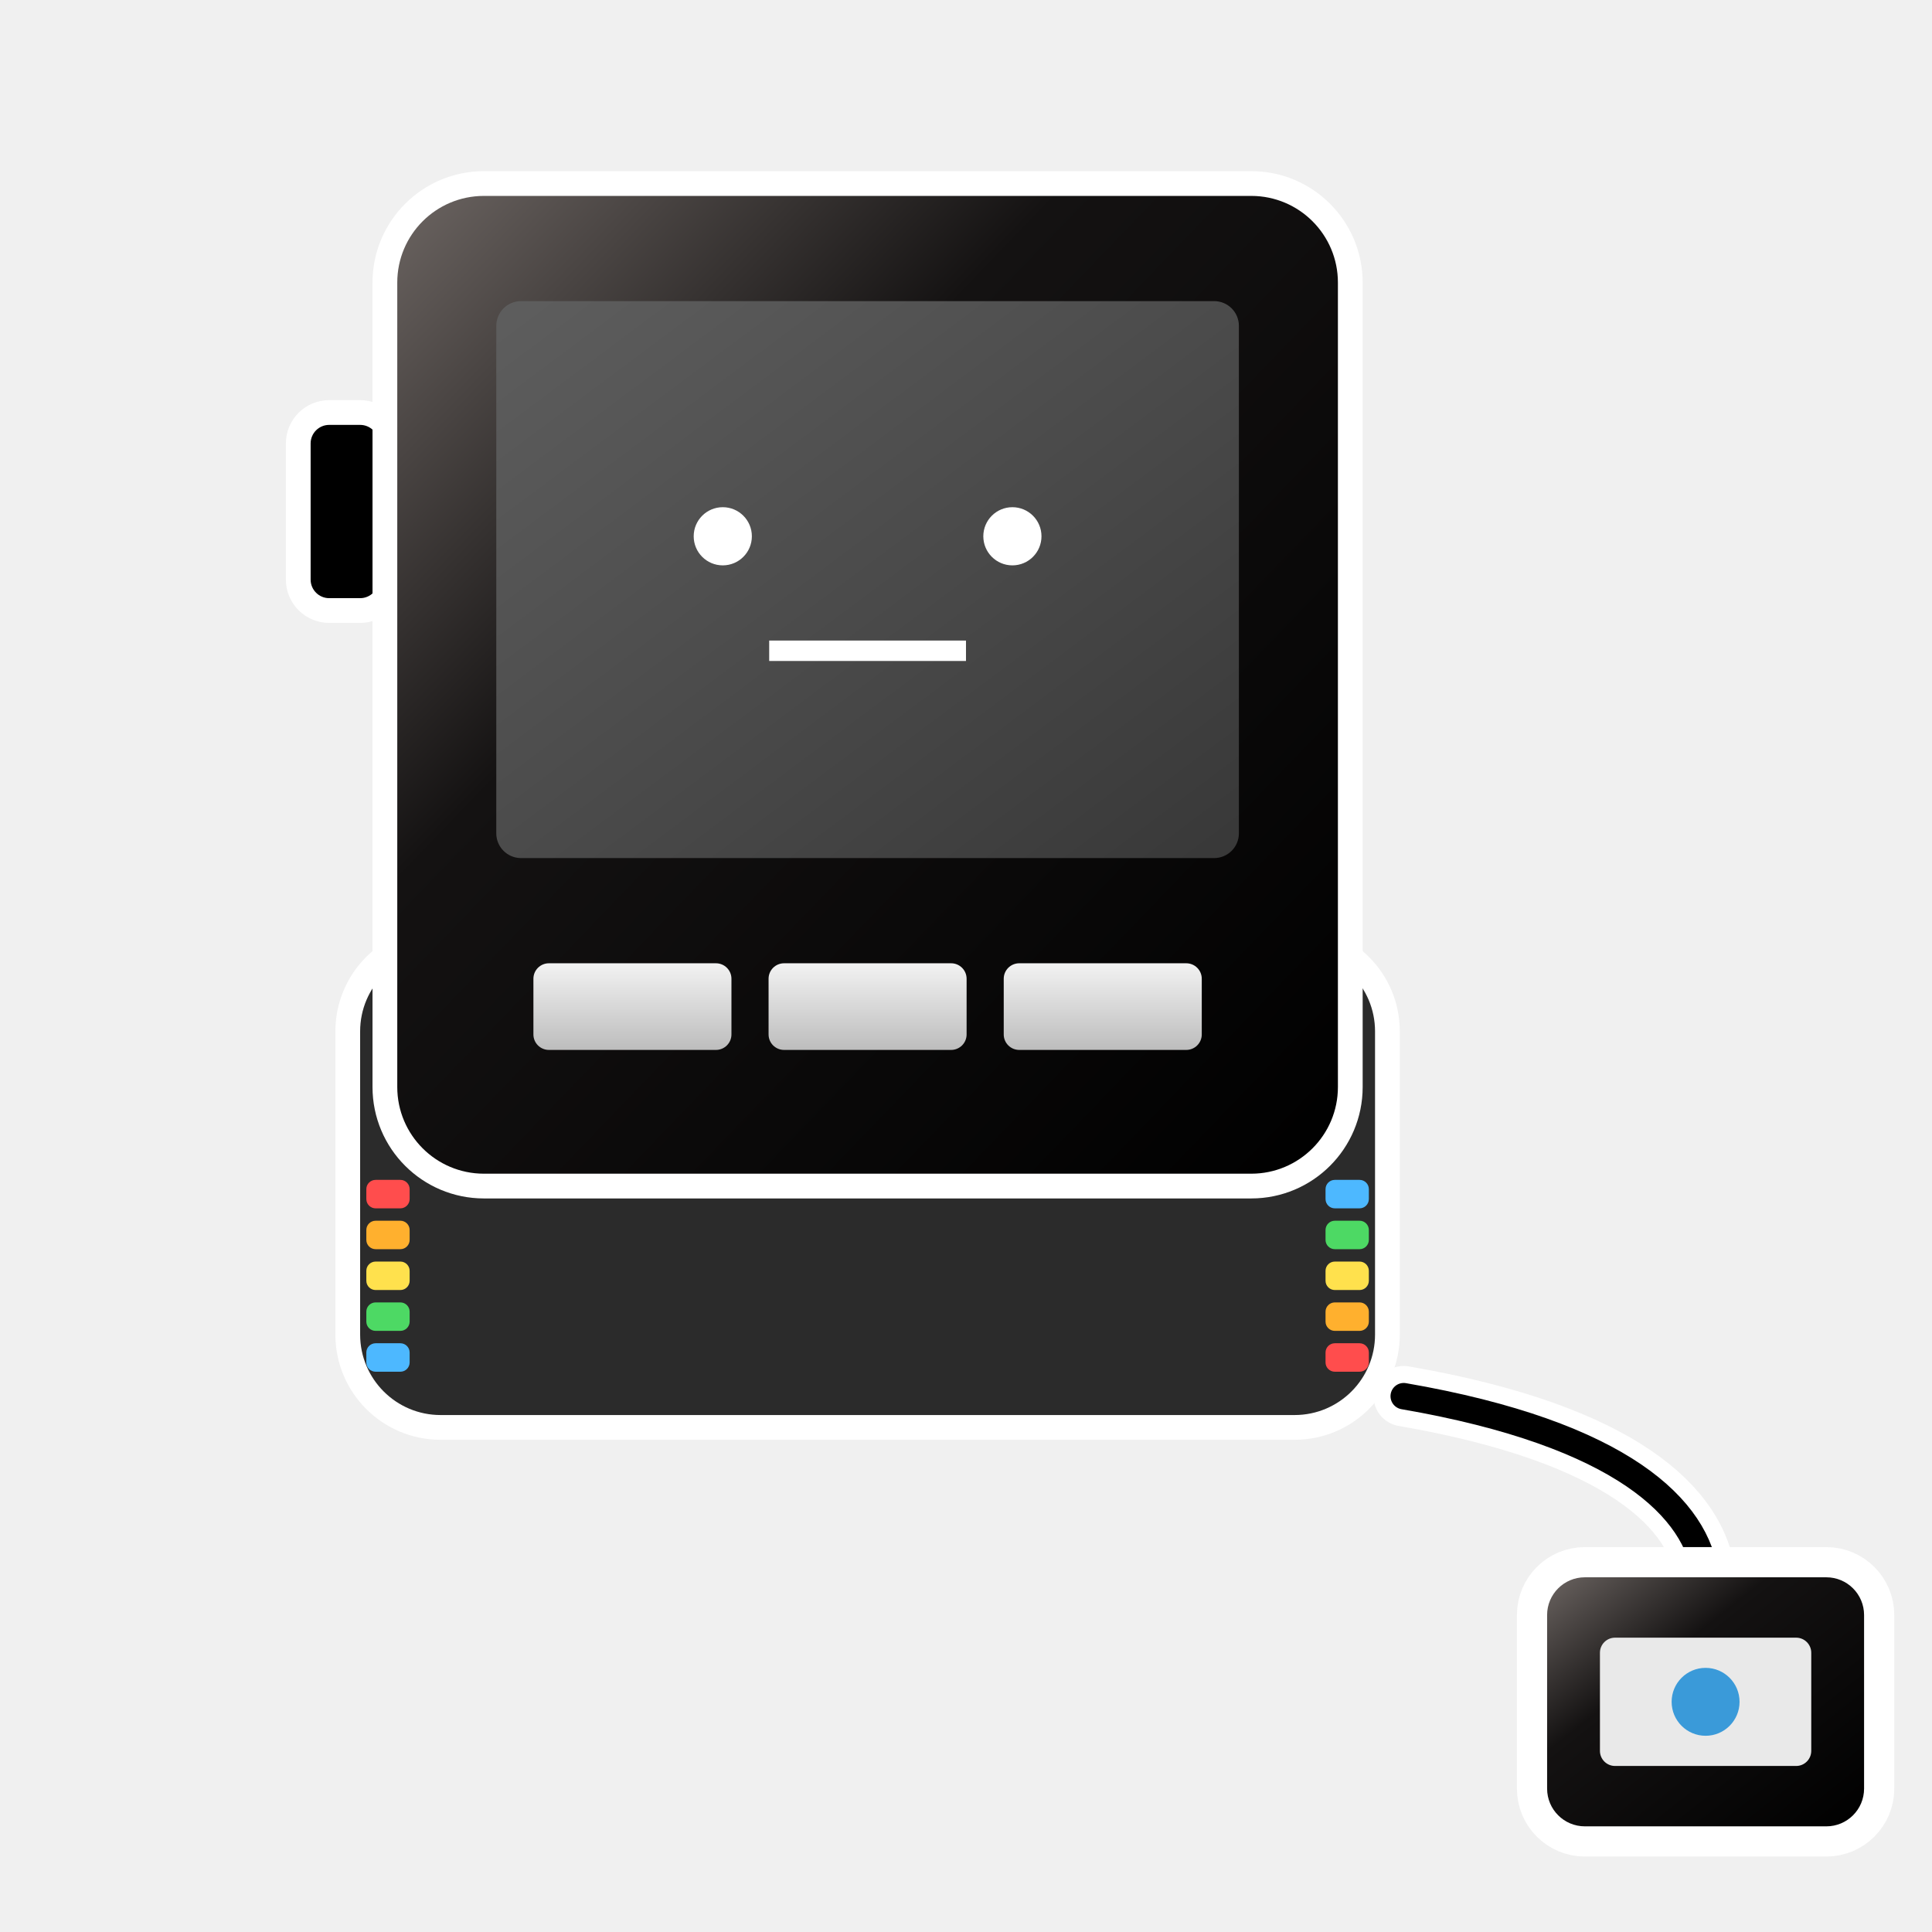
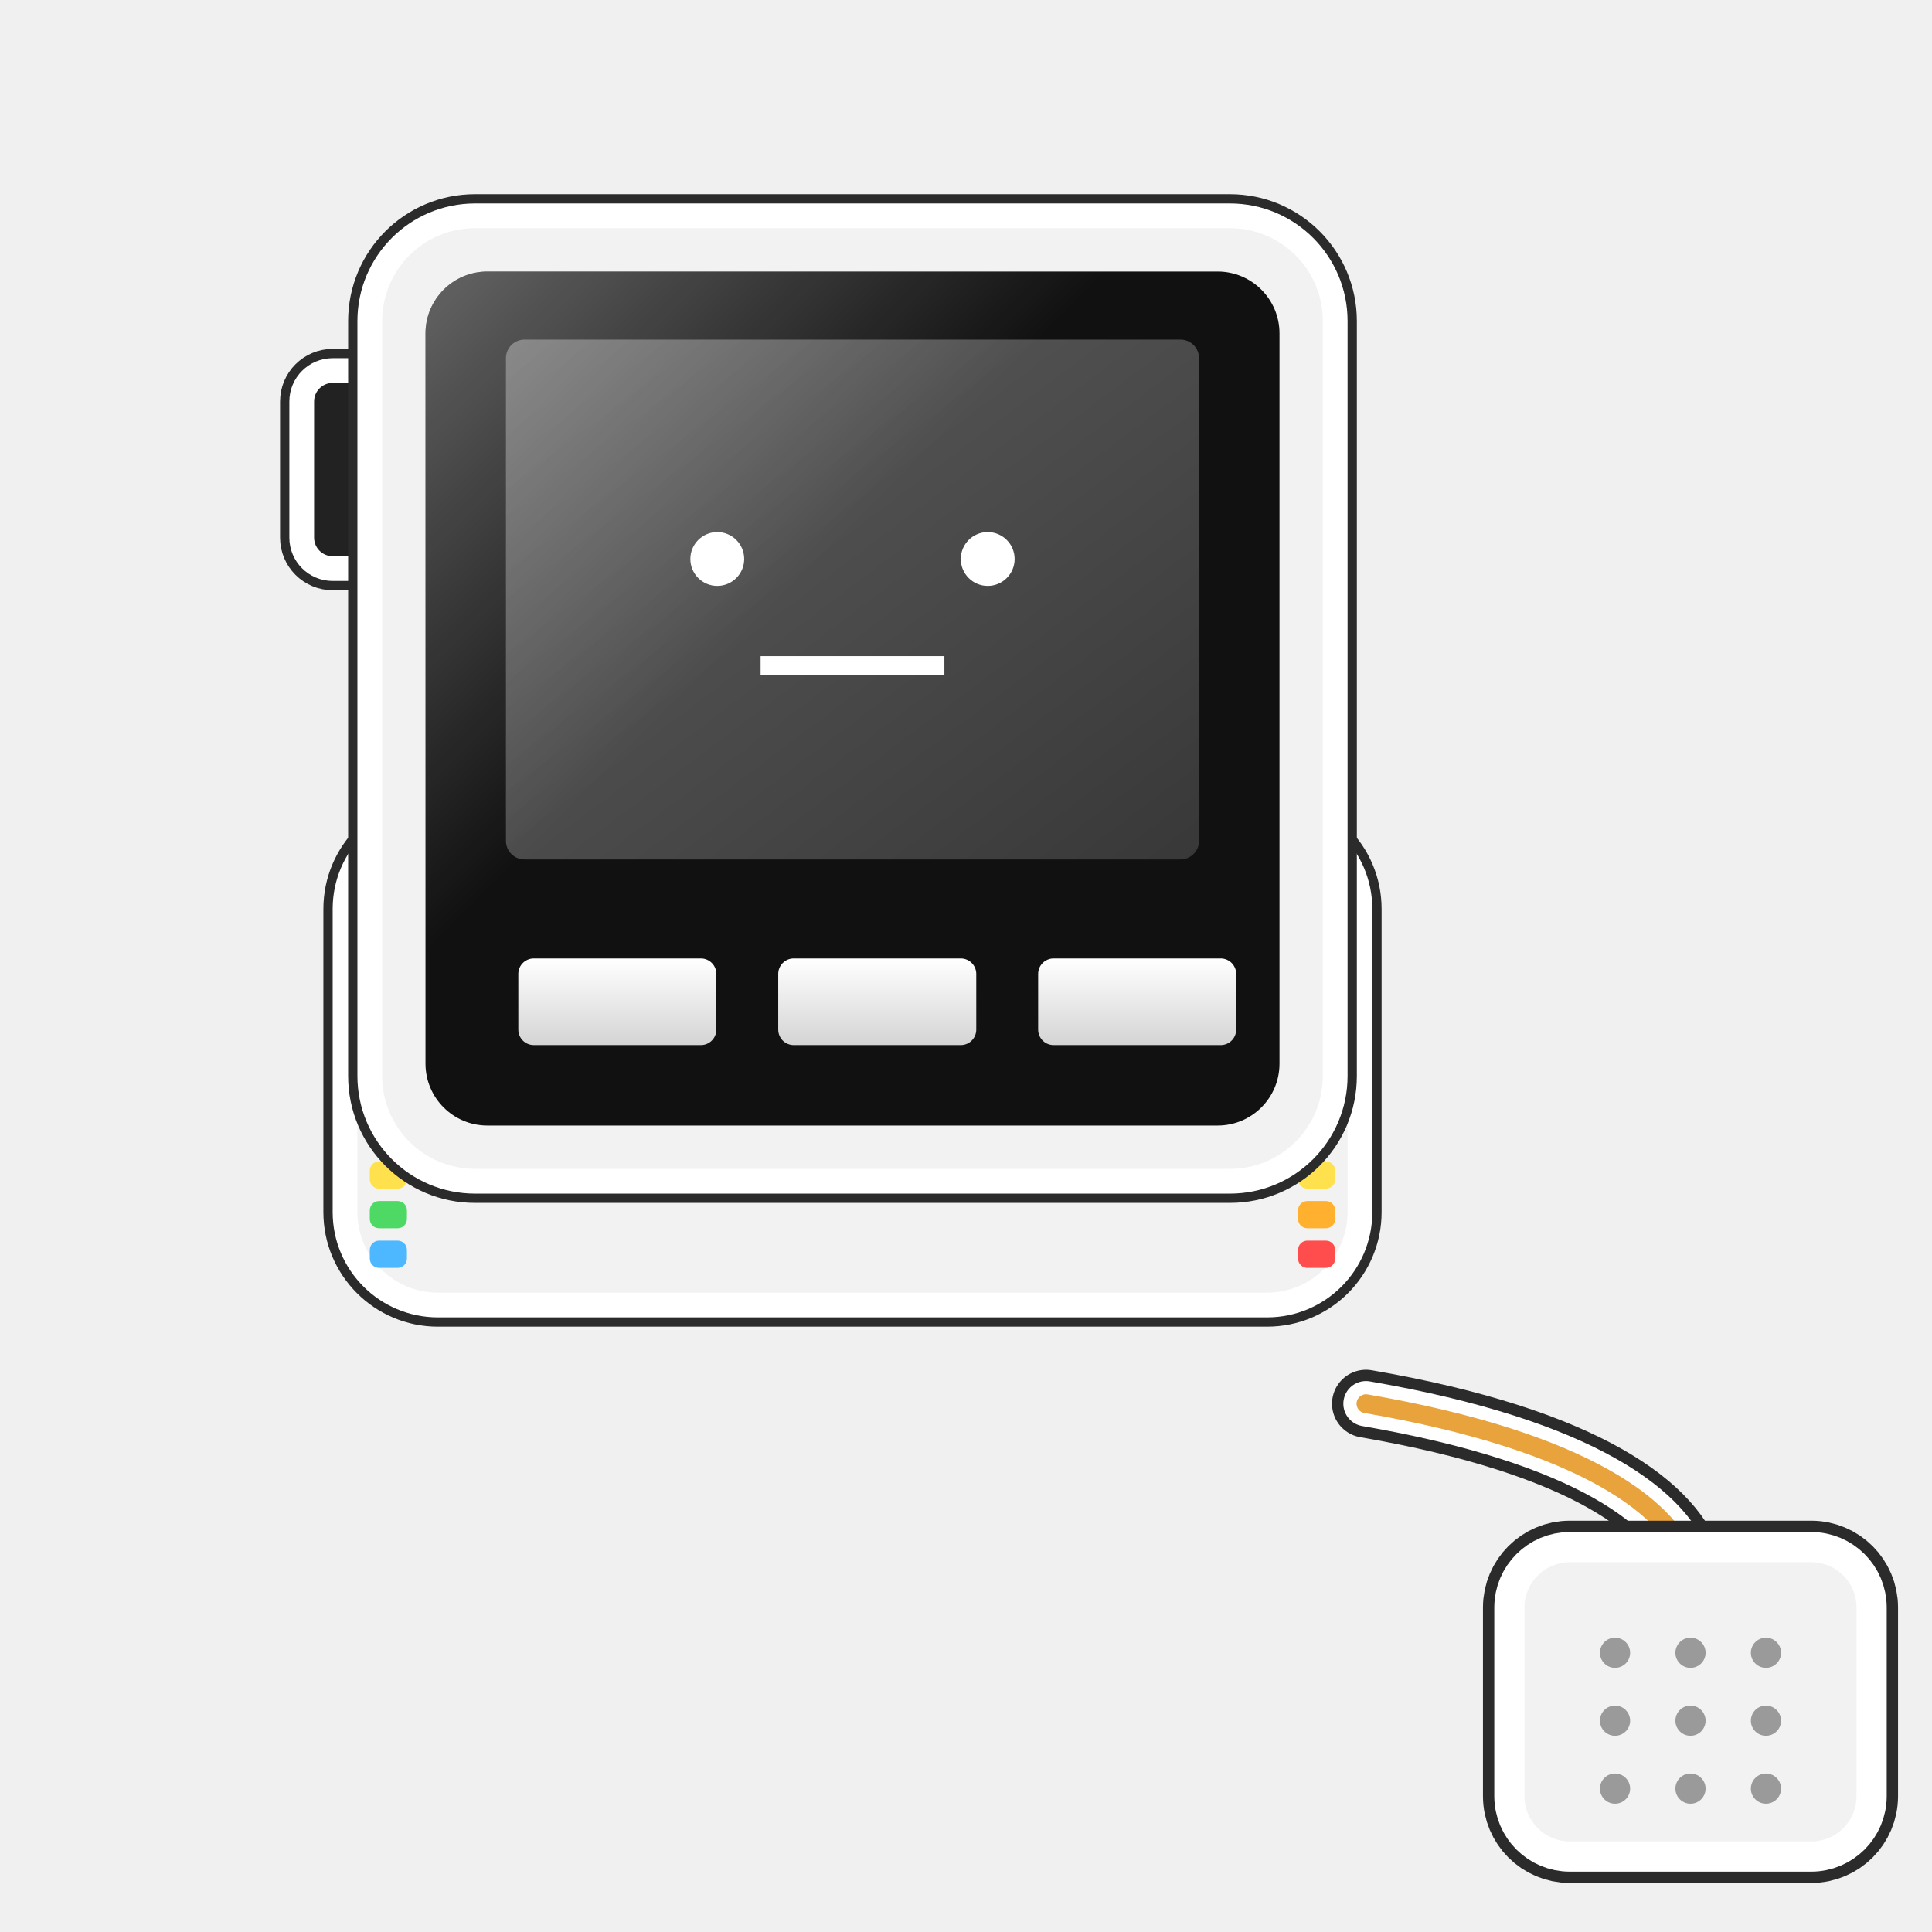
<svg xmlns="http://www.w3.org/2000/svg" viewBox="0 0 512 512" width="512" height="512">
  <defs>
-     <linearGradient id="gloss" x1="0" y1="0" x2="1" y2="1">
-       <stop offset="0" stop-color="#6b6461" />
-       <stop offset="0.35" stop-color="#141212" />
-       <stop offset="1" stop-color="#000" />
+     <linearGradient id="glare" x1="0" y1="0" x2="1" y2="1">
+       <stop offset="0" stop-color="#fff" stop-opacity="0.35" />
+       <stop offset="0.4" stop-color="#fff" stop-opacity="0" />
    </linearGradient>
    <linearGradient id="scr" x1="0" y1="0" x2="1" y2="1">
      <stop offset="0" stop-color="#5e5e5e" />
      <stop offset="1" stop-color="#383838" />
    </linearGradient>
-     <linearGradient id="btn" x1="0" y1="0" x2="0" y2="1">
-       <stop offset="0" stop-color="#f2f2f2" />
-       <stop offset="1" stop-color="#bdbdbd" />
+     <linearGradient id="gray" x1="0" y1="0" x2="0" y2="1">
+       <stop offset="0" stop-color="#b9b9b9" />
+       <stop offset="1" stop-color="#8a8a8a" />
+     </linearGradient>
+     <linearGradient id="whitebtn" x1="0" y1="0" x2="0" y2="1">
+       <stop offset="0" stop-color="#ffffff" />
+       <stop offset="1" stop-color="#d4d4d4" />
    </linearGradient>
    <radialGradient id="led" cx="0.5" cy="0.5" r="0.5">
-       <stop offset="0" stop-color="#7fd4ff" />
-       <stop offset="0.45" stop-color="#3a9ad9" stop-opacity="0.6" />
+       <stop offset="0" stop-color="#bfe8ff" />
+       <stop offset="0.45" stop-color="#3a9ad9" stop-opacity="0.55" />
      <stop offset="1" stop-color="#3a9ad9" stop-opacity="0" />
    </radialGradient>
  </defs>
-   <g transform="translate(20 6) scale(0.82)">
-     <rect x="76" y="130" width="22" height="56" rx="6" fill="#000" stroke="#fff" stroke-width="16" stroke-linejoin="round" paint-order="stroke" />
-     <rect x="92" y="300" width="328" height="150" rx="26" fill="#2b2b2b" stroke="#fff" stroke-width="16" stroke-linejoin="round" paint-order="stroke" />
-     <rect x="94" y="374.0" width="14" height="9.2" rx="3" fill="#ff4d4d" />
-     <rect x="404" y="374.0" width="14" height="9.2" rx="3" fill="#4db8ff" />
-     <rect x="94" y="387.2" width="14" height="9.2" rx="3" fill="#ffb02e" />
-     <rect x="404" y="387.2" width="14" height="9.2" rx="3" fill="#4dd964" />
-     <rect x="94" y="400.4" width="14" height="9.2" rx="3" fill="#ffe14d" />
-     <rect x="404" y="400.4" width="14" height="9.2" rx="3" fill="#ffe14d" />
-     <rect x="94" y="413.6" width="14" height="9.2" rx="3" fill="#4dd964" />
-     <rect x="404" y="413.6" width="14" height="9.2" rx="3" fill="#ffb02e" />
-     <rect x="94" y="426.8" width="14" height="9.2" rx="3" fill="#4db8ff" />
-     <rect x="404" y="426.8" width="14" height="9.2" rx="3" fill="#ff4d4d" />
-     <rect x="104" y="56" width="304" height="316" rx="28" fill="url(#gloss)" stroke="#fff" stroke-width="16" stroke-linejoin="round" paint-order="stroke" />
-     <rect x="136" y="90" width="240" height="180" rx="8" fill="url(#scr)" />
-     <circle cx="209.2" cy="166.0" r="9.4" fill="#fff" />
-     <circle cx="302.8" cy="166.0" r="9.4" fill="#fff" />
-     <rect x="224.2" y="199.7" width="63.6" height="6.6" fill="#fff" />
-     <rect x="148" y="304" width="64" height="28" rx="5" fill="url(#btn)" />
-     <rect x="224" y="304" width="64" height="28" rx="5" fill="url(#btn)" />
-     <rect x="300" y="304" width="64" height="28" rx="5" fill="url(#btn)" />
+   <g transform="translate(16 8) scale(0.82)">
+     <rect x="82" y="114" width="22" height="56" rx="6" fill="none" stroke="#2b2b2b" stroke-width="22" stroke-linejoin="round" />
+     <rect x="82" y="114" width="22" height="56" rx="6" fill="none" stroke="#fff" stroke-width="16" stroke-linejoin="round" />
+     <rect x="82" y="114" width="22" height="56" rx="6" fill="#222" />
+     <rect x="96" y="258" width="320" height="150" rx="26" fill="none" stroke="#2b2b2b" stroke-width="22" stroke-linejoin="round" />
+     <rect x="96" y="258" width="320" height="150" rx="26" fill="none" stroke="#fff" stroke-width="16" stroke-linejoin="round" />
+     <rect x="96" y="258" width="320" height="150" rx="26" fill="#f2f2f2" />
+     <rect x="100" y="340.0" width="12" height="8.8" rx="3" fill="#ff4d4d" />
+     <rect x="400" y="340.0" width="12" height="8.8" rx="3" fill="#4db8ff" />
+     <rect x="100" y="352.8" width="12" height="8.8" rx="3" fill="#ffb02e" />
+     <rect x="400" y="352.8" width="12" height="8.8" rx="3" fill="#4dd964" />
+     <rect x="100" y="365.6" width="12" height="8.8" rx="3" fill="#ffe14d" />
+     <rect x="400" y="365.6" width="12" height="8.8" rx="3" fill="#ffe14d" />
+     <rect x="100" y="378.4" width="12" height="8.8" rx="3" fill="#4dd964" />
+     <rect x="400" y="378.4" width="12" height="8.8" rx="3" fill="#ffb02e" />
+     <rect x="100" y="391.2" width="12" height="8.8" rx="3" fill="#4db8ff" />
+     <rect x="400" y="391.2" width="12" height="8.8" rx="3" fill="#ff4d4d" />
+     <rect x="104" y="64" width="304" height="304" rx="30" fill="none" stroke="#2b2b2b" stroke-width="22" stroke-linejoin="round" />
+     <rect x="104" y="64" width="304" height="304" rx="30" fill="none" stroke="#fff" stroke-width="16" stroke-linejoin="round" />
+     <rect x="104" y="64" width="304" height="304" rx="30" fill="#f2f2f2" />
+     <rect x="118" y="78" width="276" height="276" rx="20" fill="#111" />
+     <rect x="144" y="100" width="224" height="168" rx="6" fill="url(#scr)" />
+     <circle cx="212.3" cy="170.9" r="8.7" fill="#fff" />
+     <circle cx="299.7" cy="170.9" r="8.7" fill="#fff" />
+     <rect x="226.3" y="202.3" width="59.4" height="6.1" fill="#fff" />
+     <rect x="148" y="300" width="64" height="28" rx="5" fill="url(#whitebtn)" />
+     <rect x="232" y="300" width="64" height="28" rx="5" fill="url(#whitebtn)" />
+     <rect x="316" y="300" width="64" height="28" rx="5" fill="url(#whitebtn)" />
+     <rect x="118" y="78" width="276" height="276" rx="20" fill="url(#glare)" />
  </g>
-   <path d="M372 370 C 430 380, 450 400, 452 418" fill="none" stroke="#fff" stroke-width="16" stroke-linecap="round" />
-   <path d="M372 370 C 430 380, 450 400, 452 418" fill="none" stroke="#000" stroke-width="7" stroke-linecap="round" />
-   <rect x="410" y="418" width="84" height="66" rx="10" fill="url(#gloss)" stroke="#fff" stroke-width="16" stroke-linejoin="round" paint-order="stroke" />
-   <rect x="424" y="434" width="56" height="34" rx="4" fill="#e9e9e9" />
-   <circle cx="452" cy="451" r="9" fill="#3a9ad9" />
+   <path d="M362 372 C 420 382, 444 400, 448 416" fill="none" stroke="#2b2b2b" stroke-width="18" stroke-linecap="round" />
+   <path d="M362 372 C 420 382, 444 400, 448 416" fill="none" stroke="#fff" stroke-width="12" stroke-linecap="round" />
+   <path d="M362 372 C 420 382, 444 400, 448 416" fill="none" stroke="#e8a33d" stroke-width="5" stroke-linecap="round" />
+   <rect x="404" y="414" width="88" height="74" rx="12" fill="none" stroke="#2b2b2b" stroke-width="22" stroke-linejoin="round" />
+   <rect x="404" y="414" width="88" height="74" rx="12" fill="none" stroke="#fff" stroke-width="16" stroke-linejoin="round" />
+   <rect x="404" y="414" width="88" height="74" rx="12" fill="#f2f2f2" />
+   <circle cx="428" cy="438" r="4" fill="#9a9a9a" />
+   <circle cx="428" cy="456" r="4" fill="#9a9a9a" />
+   <circle cx="428" cy="474" r="4" fill="#9a9a9a" />
+   <circle cx="448" cy="438" r="4" fill="#9a9a9a" />
+   <circle cx="448" cy="456" r="4" fill="#9a9a9a" />
+   <circle cx="448" cy="474" r="4" fill="#9a9a9a" />
+   <circle cx="468" cy="438" r="4" fill="#9a9a9a" />
+   <circle cx="468" cy="456" r="4" fill="#9a9a9a" />
+   <circle cx="468" cy="474" r="4" fill="#9a9a9a" />
</svg>
